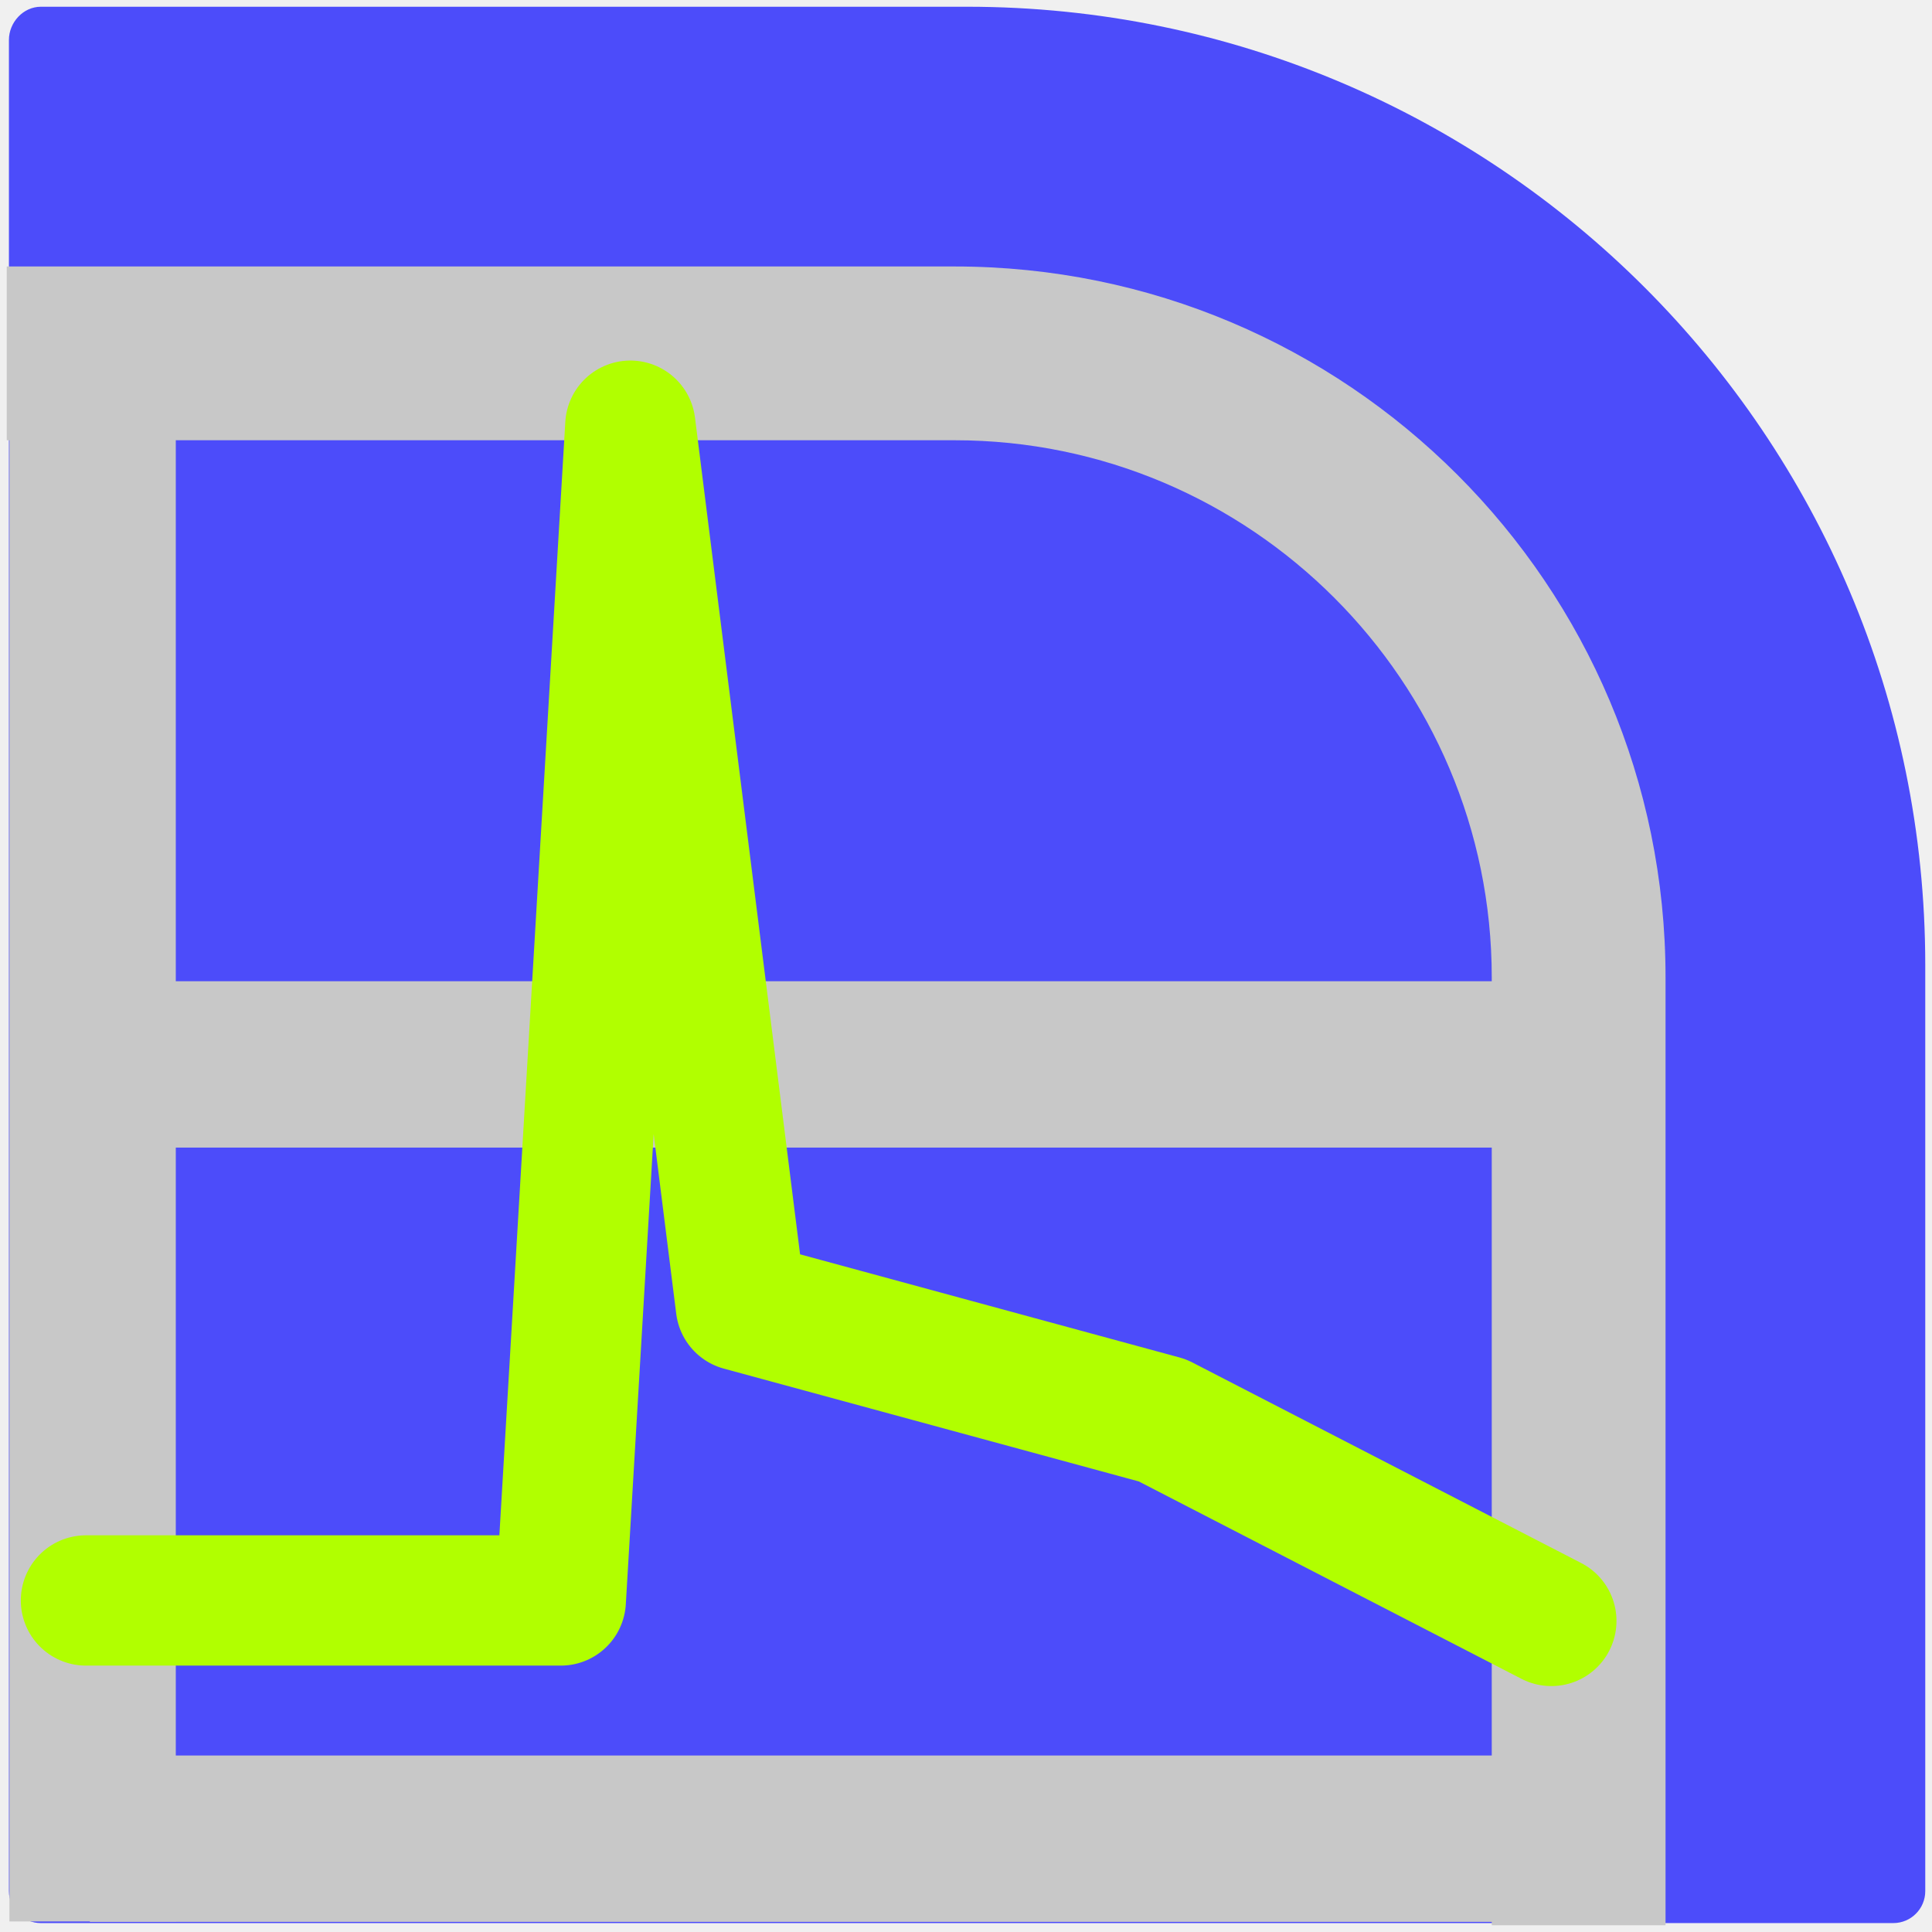
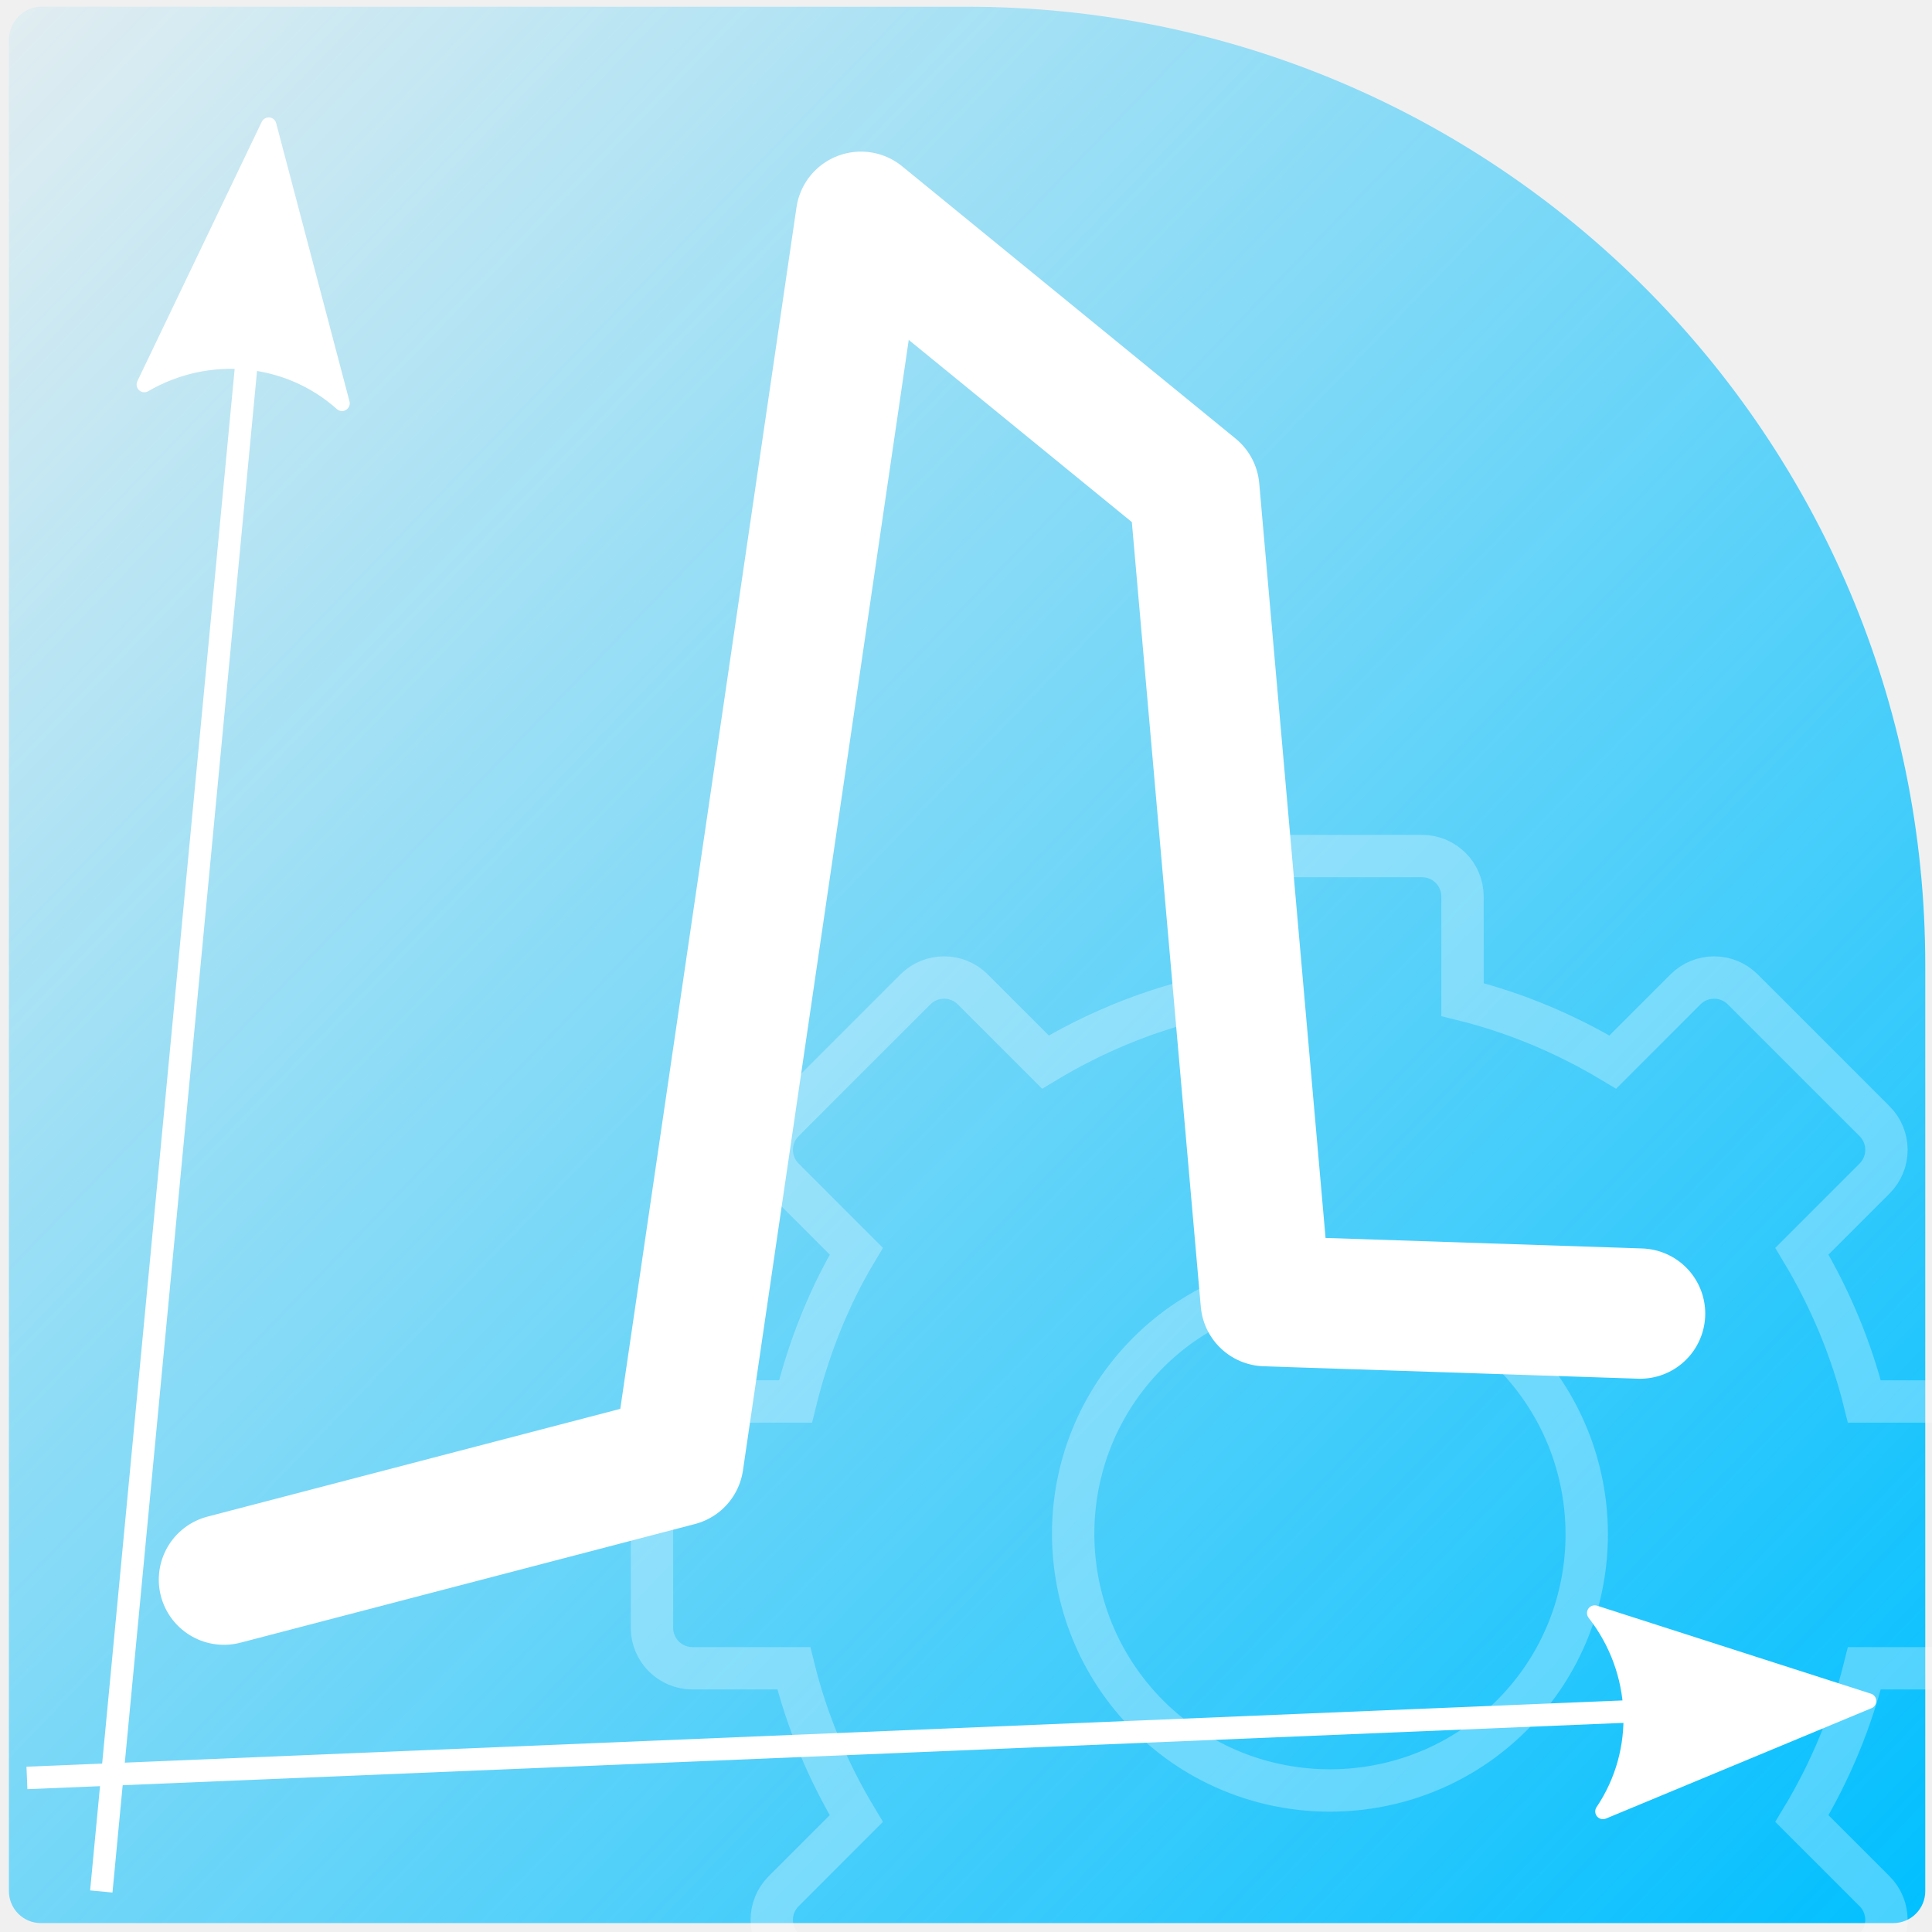
- <svg xmlns="http://www.w3.org/2000/svg" version="1.1" x="0px" y="0px" width="86px" height="86px" viewBox="0 0 86 86" enable-background="new 0 0 86 86" xml:space="preserve" id="svg2">
-   <defs id="defs33" />
+ <svg xmlns="http://www.w3.org/2000/svg" xmlns:xlink="http://www.w3.org/1999/xlink" version="1.1" x="0px" y="0px" width="86px" height="86px" viewBox="0 0 86 86" enable-background="new 0 0 86 86" xml:space="preserve" id="svg2">
+   <defs id="defs33">
+     <marker orient="auto" refY="0.0" refX="0.0" id="Arrow2Lend" style="overflow:visible;">
+       <path id="path4180" style="fill-rule:evenodd;stroke-width:0.625;stroke-linejoin:round;stroke:#ffffff;stroke-opacity:1;fill:#ffffff;fill-opacity:1" d="M 8.719,4.034 L -2.207,0.016 L 8.719,-4.002 C 6.973,-1.63 6.983,1.616 8.719,4.034 z " transform="scale(1.1) rotate(180) translate(1,0)" />
+     </marker>
+     <linearGradient id="linearGradient4143">
+       <stop style="stop-color:#00bfff;stop-opacity:1" offset="0" id="stop4145" />
+       <stop style="stop-color:#00bfff;stop-opacity:0" offset="1" id="stop4147" />
+     </linearGradient>
+     <linearGradient xlink:href="#linearGradient4143" id="linearGradient4149" x1="0.118" y1="-0.316" x2="93.073" y2="89.328" gradientUnits="userSpaceOnUse" />
+     <marker orient="auto" refY="0" refX="0" id="Arrow2Lend-5" style="overflow:visible">
+       <path id="path4180-2" style="fill:#ffffff;fill-opacity:1;fill-rule:evenodd;stroke:#ffffff;stroke-width:0.625;stroke-linejoin:round;stroke-opacity:1" d="M 8.719,4.034 -2.207,0.016 8.719,-4.002 c -1.745,2.372 -1.735,5.617 -6e-7,8.035 z" transform="matrix(-1.1,0,0,-1.1,-1.1,0)" />
+     </marker>
+   </defs>
  <g id="Layer_2" display="none" />
  <g id="Layer_1" transform="matrix(-1,0,0,-1,86,86)">
    <linearGradient id="SVGID_1_" gradientUnits="userSpaceOnUse" x1="85.179" y1="0.806" x2="12.785" y2="73.201">
      <stop offset="0" style="stop-color:#828282" id="stop7" />
      <stop offset="1" style="stop-color:#DADADA" id="stop9" />
    </linearGradient>
-     <path d="m 85.603,1.819 c 0,-0.785 -0.636,-1.422 -1.422,-1.422 l -82.459,0 C 0.937,0.397 0.3,1.034 0.3,1.819 l 0,41.23 C 0.3,66.605 19.396,85.7 42.951,85.7 l 41.23,0 c 0.785,0 1.422,-0.696 1.422,-1.481 l 0,-82.4 z" id="path11" style="fill:#0000ff;fill-opacity:0.68" />
-     <path d="m 19.597,42.493 0,-42.193 -7.736,0 0,42.193 c 0,17.477 14.168,31.645 31.645,31.645 l 42.194,0 0,-7.735 -42.193,0 c -13.184,0 -23.91,-10.726 -23.91,-23.91 z" id="path13" style="opacity:1;fill:#c8c8c8;fill-opacity:1" />
-     <rect x="16.321" y="34.917" width="68.772" height="7.405" id="rect17-0" style="opacity:1;fill:#c8c8c8;fill-opacity:1" />
-     <rect x="12.842" y="0.451" width="69.158" height="7.405" id="rect17-3" style="opacity:1;fill:#c8c8c8;fill-opacity:1" />
-     <rect x="0.469" y="-85.58" width="73.144" height="7.405" id="rect17-0-7" style="opacity:1;fill:#c8c8c8;fill-opacity:1" transform="matrix(0,1,-1,0,0,0)" />
-     <path style="fill:none;fill-rule:evenodd;stroke:#b1ff00;stroke-width:5.8;stroke-linecap:round;stroke-linejoin:round;stroke-opacity:1;stroke-miterlimit:4;stroke-dasharray:none" d="m 82.174,14.758 -21.136,0 L 57.941,67.051 53.021,27.877 34.254,22.775 16.945,13.847" id="path4252" />
+     <path d="m 85.603,1.819 c 0,-0.785 -0.636,-1.422 -1.422,-1.422 l -82.459,0 C 0.937,0.397 0.3,1.034 0.3,1.819 l 0,41.23 C 0.3,66.605 19.396,85.7 42.951,85.7 l 41.23,0 c 0.785,0 1.422,-0.696 1.422,-1.481 l 0,-82.4 z" id="path11" style="fill:url(#linearGradient4149);fill-opacity:1" />
+     <path style="fill:none;fill-rule:evenodd;stroke:#ffffff;stroke-width:5.8;stroke-linecap:round;stroke-linejoin:round;stroke-miterlimit:4;stroke-dasharray:none;stroke-opacity:1" d="M 76.032,15.684 55.798,20.966 47.676,76.351 32.836,64.233 29.659,28.081 12.994,27.528" id="path4252" />
+     <path style="fill:none;fill-rule:evenodd;stroke:#ffffff;stroke-width:1px;stroke-linecap:butt;stroke-linejoin:miter;stroke-opacity:1;marker-end:url(#Arrow2Lend)" d="M 81.491,1.804 74.147,79.106" id="path4153" />
+     <path style="fill:none;fill-rule:evenodd;stroke:#ffffff;stroke-width:1px;stroke-linecap:butt;stroke-linejoin:miter;stroke-opacity:1;marker-end:url(#Arrow2Lend-5)" d="M 84.801,6.858 4.148,10.208" id="path4153-8" />
+     <path style="fill:none;fill-opacity:1;stroke:#ffffff;stroke-width:1.886;stroke-opacity:0.28" d="m 30.971,47.895 c 0.999,0 1.804,-0.805 1.804,-1.804 l 0,-4.585 c 2.334,-0.579 4.58,-1.512 6.69,-2.781 l 3.232,3.232 c 0.707,0.707 1.849,0.707 2.556,0 l 5.863,-5.863 c 0.707,-0.707 0.707,-1.849 0,-2.556 l -3.232,-3.232 c 1.26,-2.104 2.133,-4.376 2.706,-6.69 l 4.585,0 c 0.999,0 1.804,-0.805 1.804,-1.804 l 0,-8.268 c 0,-0.999 -0.805,-1.804 -1.804,-1.804 l -4.51,0 C 50.086,9.404 49.154,7.161 47.884,5.049 l 3.232,-3.232 c 0.707,-0.707 0.707,-1.849 0,-2.556 L 45.253,-6.602 c -0.707,-0.707 -1.849,-0.707 -2.556,0 l -3.232,3.232 c -2.12,-1.278 -4.356,-2.127 -6.69,-2.706 l 0,-4.585 c 0,-0.999 -0.805,-1.804 -1.804,-1.804 l -8.268,0 c -0.999,0 -1.804,0.805 -1.804,1.804 l 0,4.585 c -2.339,0.576 -4.574,1.437 -6.69,2.706 l -3.232,-3.232 c -0.707,-0.707 -1.849,-0.707 -2.556,0 l -5.863,5.863 c -0.707,0.707 -0.707,1.849 0,2.556 L 5.79,5.049 C 4.518,7.158 3.589,9.418 3.009,11.739 l -4.585,0 c -0.999,2e-6 -1.804,0.805 -1.804,1.804 l 0,8.268 c 0,0.999 0.805,1.804 1.804,1.804 l 4.585,0 c 0.576,2.319 1.523,4.591 2.781,6.69 l -3.232,3.232 c -0.707,0.707 -0.707,1.849 0,2.556 l 5.863,5.863 c 0.707,0.707 1.849,0.707 2.556,0 l 3.232,-3.232 c 2.112,1.268 4.365,2.206 6.69,2.781 l 0,4.585 c 0,0.999 0.805,1.804 1.804,1.804 l 8.268,0 z M 27.138,29.103 C 24.215,29.181 21.234,28.192 18.944,26.021 14.366,21.679 14.151,14.439 18.493,9.86 22.825,5.293 30.072,5.094 34.654,9.409 c 4.579,4.342 4.793,11.582 0.451,16.161 -2.171,2.289 -5.045,3.455 -7.968,3.533 z" id="rect3381-0" />
  </g>
</svg>
